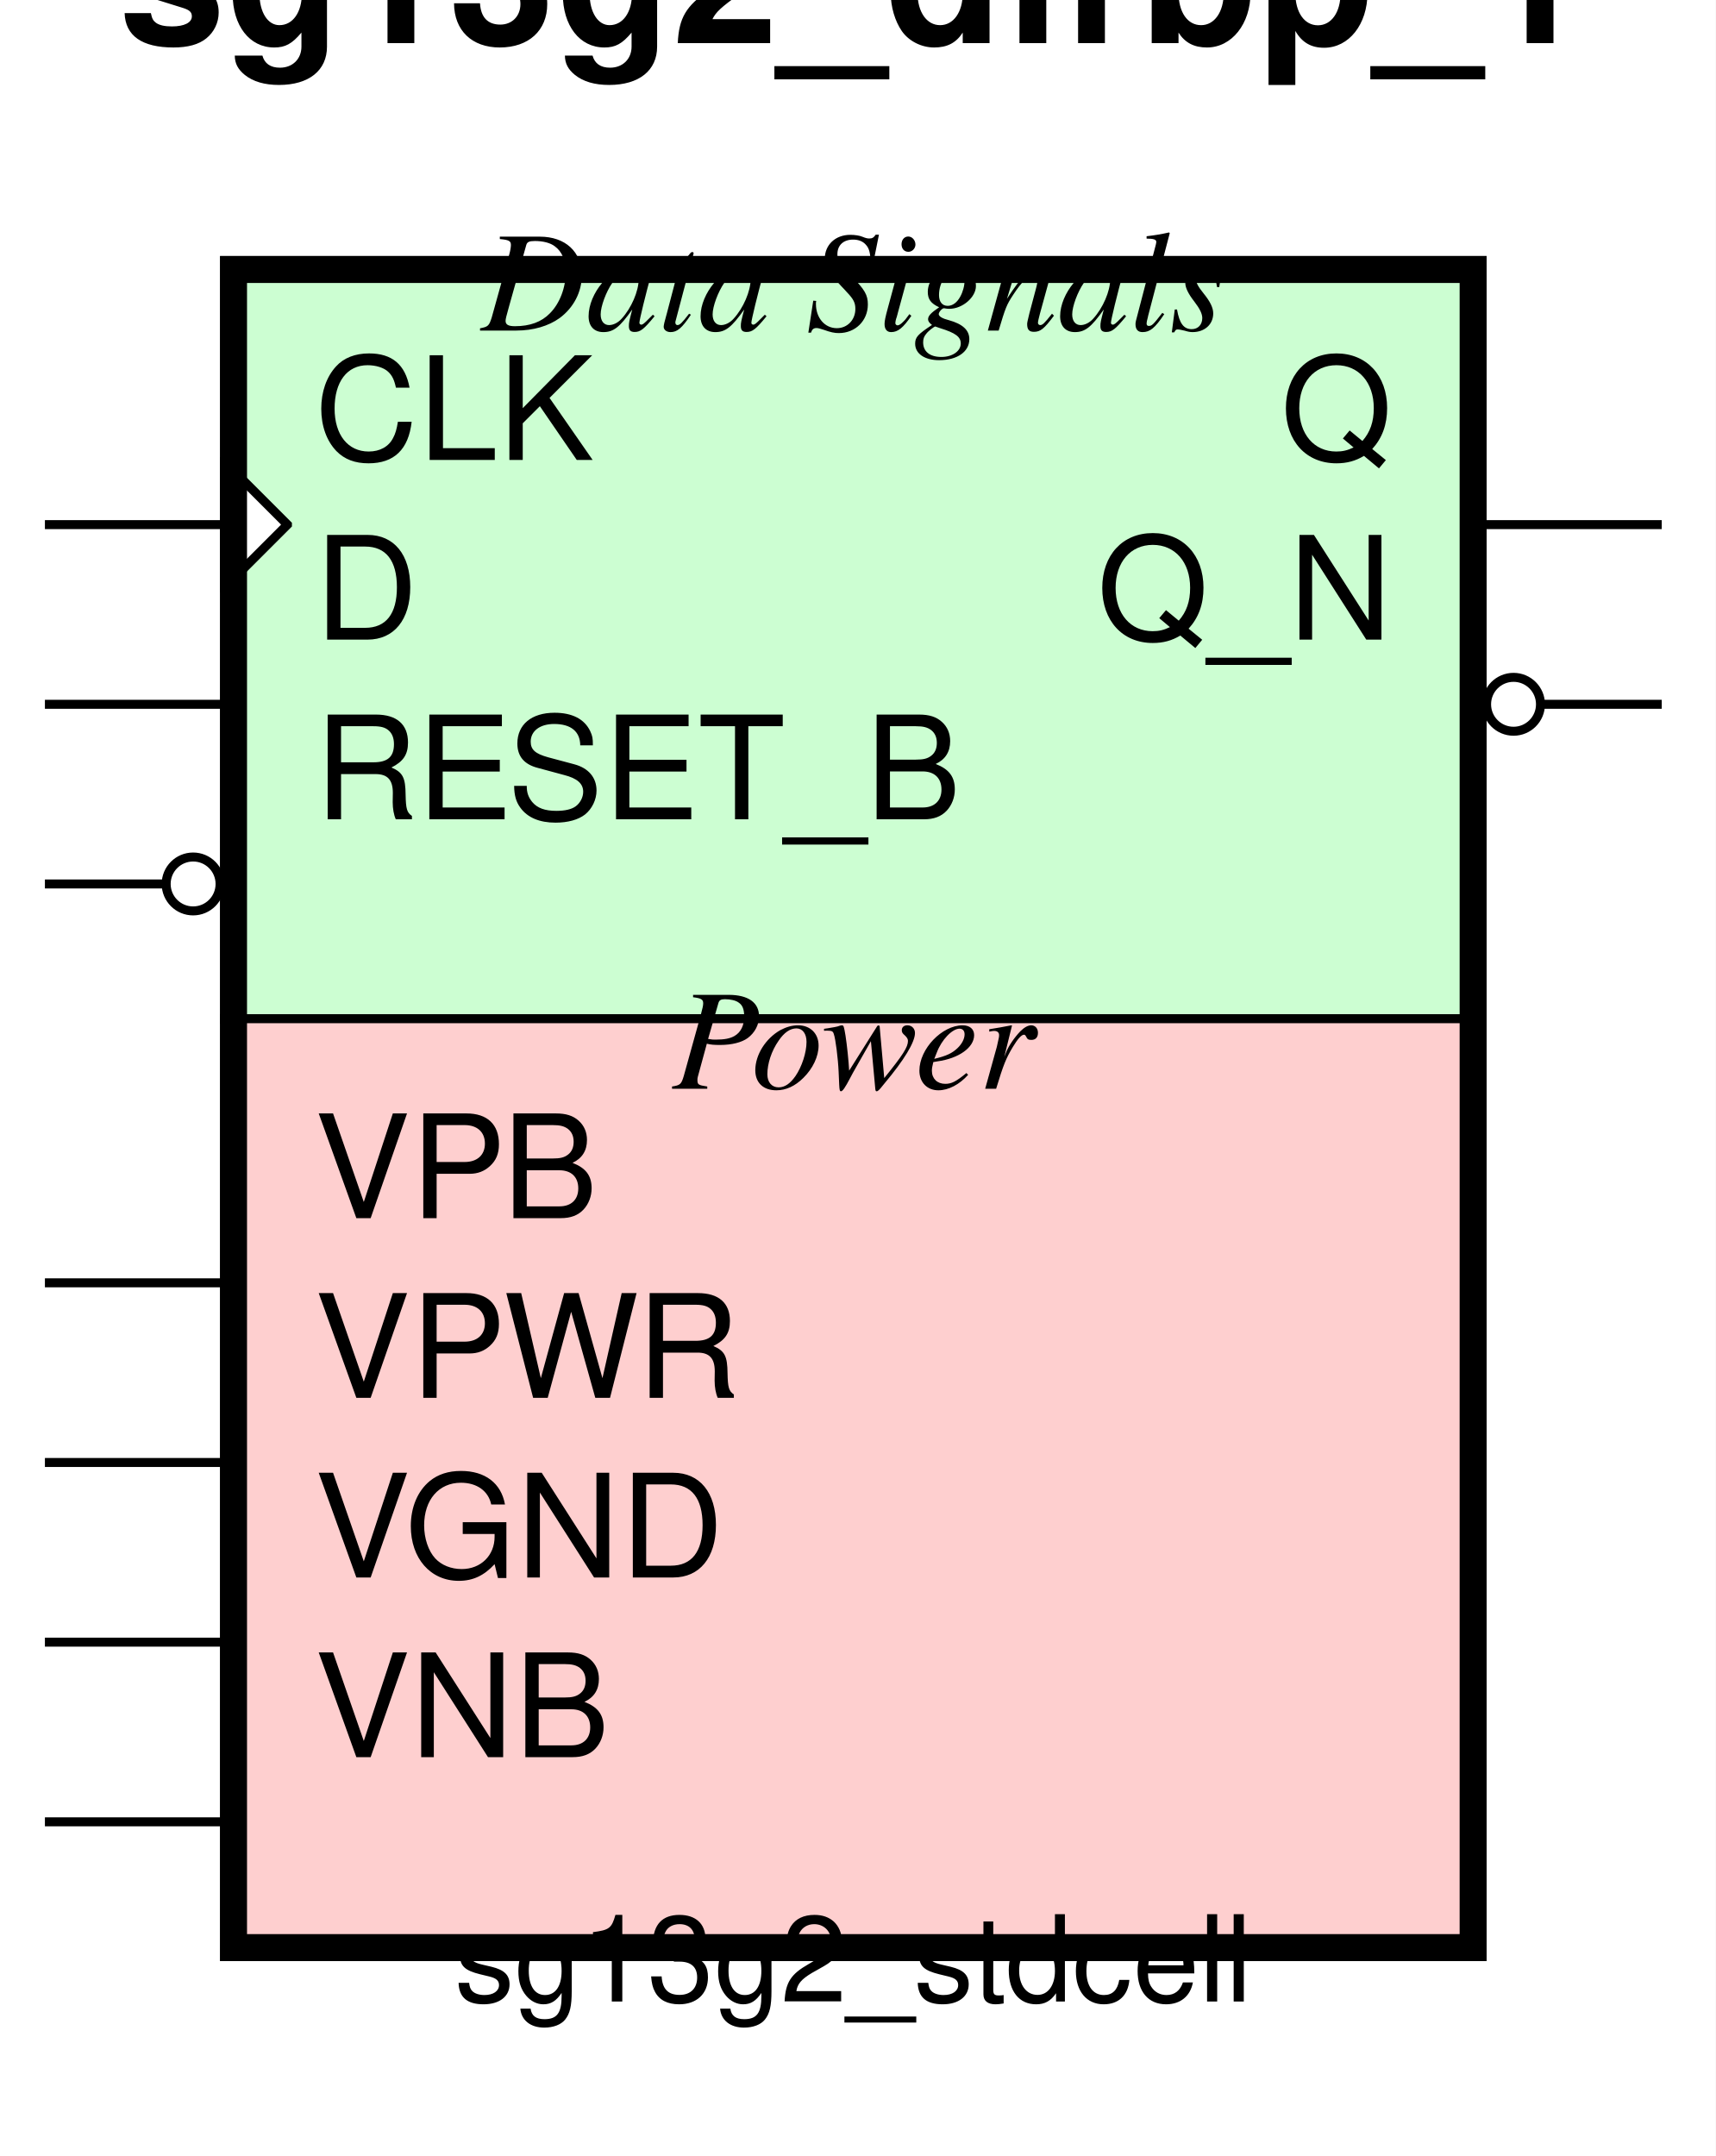
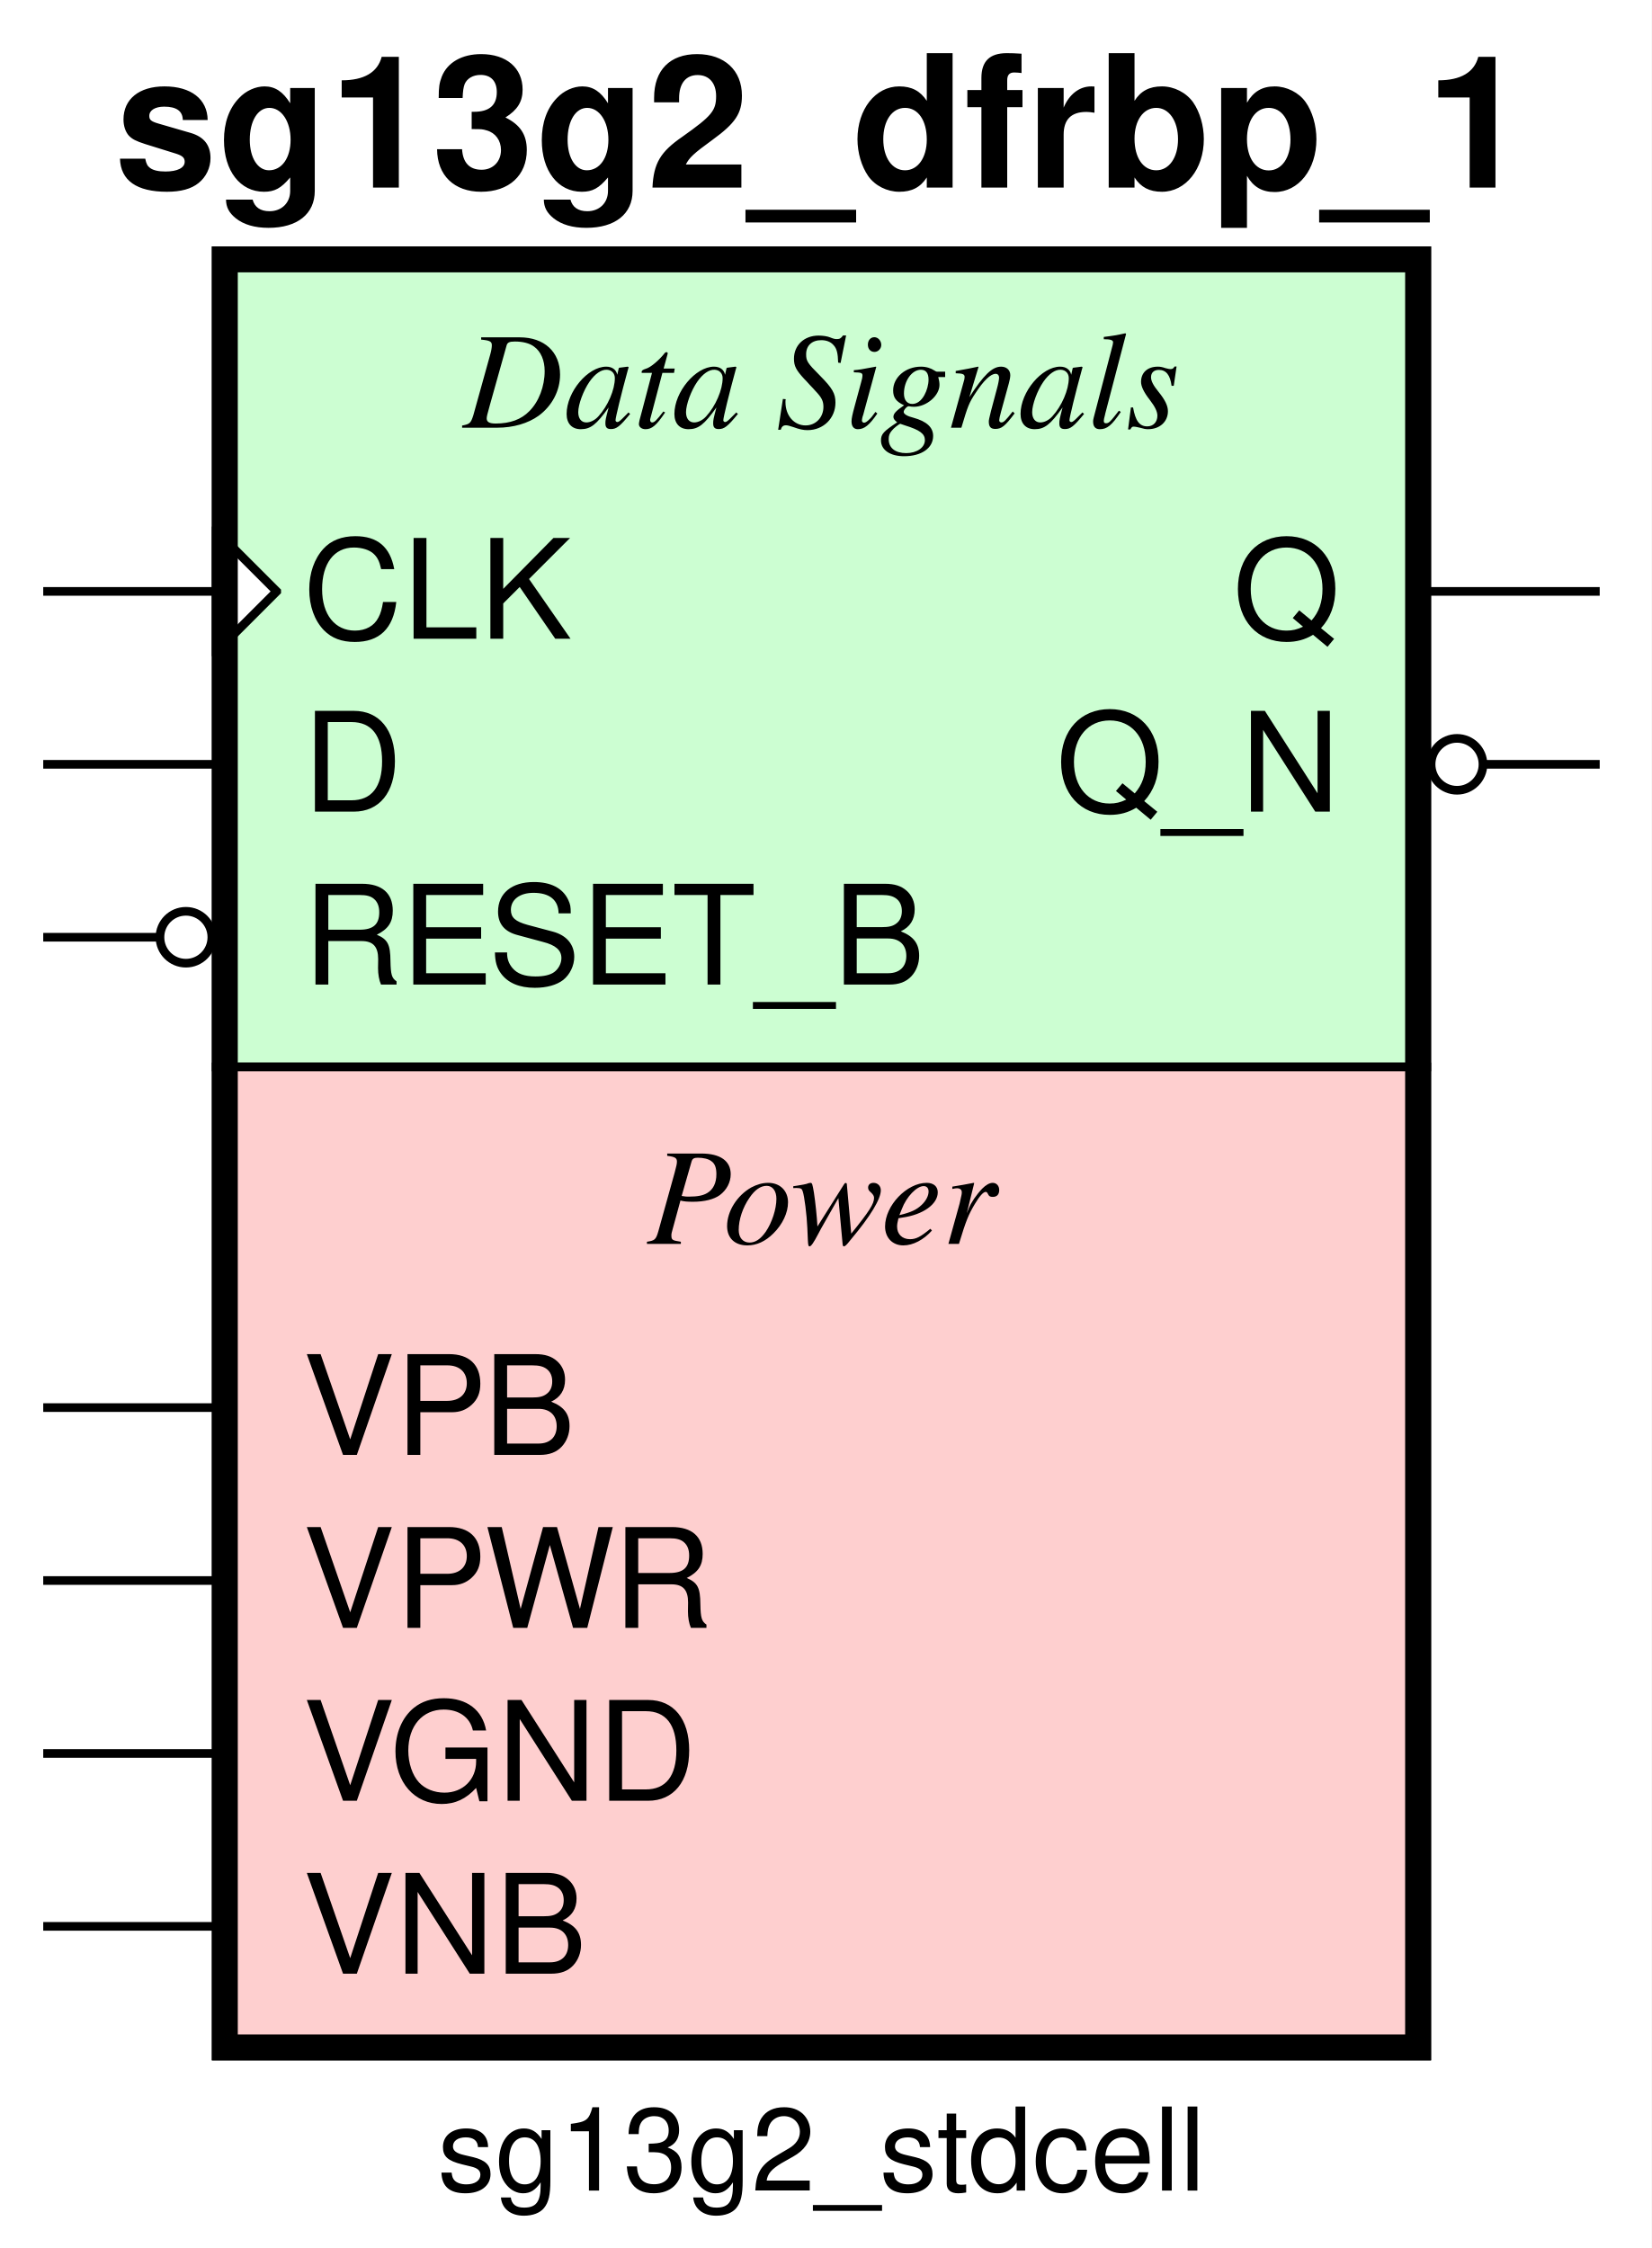
- <svg xmlns="http://www.w3.org/2000/svg" xml:space="preserve" width="191" height="240" viewBox="-25 -44 191.0 240.0" version="1.1">
+ <svg xmlns="http://www.w3.org/2000/svg" xml:space="preserve" width="191" height="260" viewBox="-25 -44 191.0 260.0" version="1.1">
  <style type="text/css">

.fnt1 {fill:#000000;
    font-family:Times; font-size:12pt; font-weight:normal; font-style:italic;}
.fnt2 {fill:#000000;
    font-family:Helvetica; font-size:12pt; font-weight:normal; font-style:normal;}
.fnt3 {fill:#000000;
    font-family:Helvetica; font-size:16pt; font-weight:bold; font-style:normal;}
.fnt4 {fill:#000000;
    font-family:Helvetica; font-size:10pt; font-weight:normal; font-style:normal;}
.label {fill:#000;
  text-anchor:middle;
  font-size:16pt; font-weight:bold; font-family:Sans;}
.link {fill: #0D47A1;}
.link:hover {fill: #0D47A1; text-decoration:underline;}
.link:visited {fill: #4A148C;}

</style>
  <defs>
+     <marker id="clock" markerWidth="8.0" markerHeight="15.0" viewBox="0 0 8.0 15.0" refX="0.5" refY="7.5" orient="auto" markerUnits="userSpaceOnUse">
+       <g transform="translate(0.5,7.5)">
+         <path d="M 0 -7 L 0 7 L 7 0 z" stroke="#000000" fill="#FFFFFF" stroke-width="1" />
+       </g>
+     </marker>
    <marker id="bubble" markerWidth="7.0" markerHeight="7.0" viewBox="0 0 7.0 7.0" refX="3.5" refY="3.5" orient="auto" markerUnits="userSpaceOnUse">
      <g transform="translate(3.5,3.5)">
        <ellipse cx="0.0" cy="0.0" rx="3.0" ry="3.0" stroke="#000000" fill="#FFFFFF" stroke-width="1" />
      </g>
    </marker>
-     <marker id="clock" markerWidth="8.0" markerHeight="15.0" viewBox="0 0 8.0 15.0" refX="0.5" refY="7.5" orient="auto" markerUnits="userSpaceOnUse">
-       <g transform="translate(0.5,7.5)">
-         <path d="M 0 -7 L 0 7 L 7 0 z" stroke="#000000" fill="#FFFFFF" stroke-width="1" />
-       </g>
-     </marker>
  </defs>
  <rect x="-25" y="-44" width="100%" height="100%" fill="white" />
  <g transform="translate(0,0)">
-     <rect x="0" y="-15.0" width="140.0" height="84.4" stroke="#000000" fill="#CCFED2" stroke-width="1" />
-     <text class="fnt1" x="70.0" y="0" text-anchor="middle" dy="-7.2">Data Signals</text>
-     <g transform="translate(0,14.4)">
+     <rect x="0" y="-15.0" width="140.0" height="94.4" stroke="#000000" fill="#CCFED2" stroke-width="1" />
+     <text class="fnt1" x="70.0" y="0" text-anchor="middle" dy="5.472">Data Signals</text>
+     <g transform="translate(0,24.4)">
      <line x1="-20" y1="0" x2="0" y2="0" stroke="#000000" fill="none" stroke-width="1" marker-end="url(#clock)" />
-       <text class="fnt2" x="10" y="0" text-anchor="normal" dy="-7.2">CLK</text>
+       <text class="fnt2" x="10" y="0" text-anchor="normal" dy="5.472">CLK</text>
    </g>
-     <g transform="translate(0,34.4)">
+     <g transform="translate(0,44.4)">
      <line x1="-20" y1="0" x2="0" y2="0" stroke="#000000" fill="none" stroke-width="1" />
-       <text class="fnt2" x="10" y="0" text-anchor="normal" dy="-7.2">D</text>
+       <text class="fnt2" x="10" y="0" text-anchor="normal" dy="5.472">D</text>
    </g>
-     <g transform="translate(0,54.4)">
+     <g transform="translate(0,64.4)">
      <line x1="-20" y1="0" x2="-3.5" y2="0.0" stroke="#000000" fill="none" stroke-width="1" marker-end="url(#bubble)" />
-       <text class="fnt2" x="10" y="0" text-anchor="normal" dy="-7.2">RESET_B</text>
+       <text class="fnt2" x="10" y="0" text-anchor="normal" dy="5.472">RESET_B</text>
    </g>
-     <g transform="translate(140.0,14.4)">
+     <g transform="translate(140.0,24.4)">
      <line x1="20" y1="0" x2="0" y2="0" stroke="#000000" fill="none" stroke-width="1" />
-       <text class="fnt2" x="-10" y="0" text-anchor="end" dy="-7.2">Q</text>
+       <text class="fnt2" x="-10" y="0" text-anchor="end" dy="5.472">Q</text>
    </g>
-     <g transform="translate(140.0,34.4)">
+     <g transform="translate(140.0,44.4)">
      <line x1="20" y1="0" x2="3.5" y2="-4.286263797015736e-16" stroke="#000000" fill="none" stroke-width="1" marker-end="url(#bubble)" />
-       <text class="fnt2" x="-10" y="0" text-anchor="end" dy="-7.2">Q_N</text>
+       <text class="fnt2" x="-10" y="0" text-anchor="end" dy="5.472">Q_N</text>
    </g>
  </g>
-   <g transform="translate(0,84.4)">
-     <rect x="0" y="-15.0" width="140.0" height="104.4" stroke="#000000" fill="#FECFCF" stroke-width="1" />
-     <text class="fnt1" x="70.0" y="0" text-anchor="middle" dy="-7.2">Power</text>
-     <g transform="translate(0,14.4)">
+   <g transform="translate(0,94.4)">
+     <rect x="0" y="-15.0" width="140.0" height="114.4" stroke="#000000" fill="#FECFCF" stroke-width="1" />
+     <text class="fnt1" x="70.0" y="0" text-anchor="middle" dy="5.472">Power</text>
+     <g transform="translate(0,24.4)">
      <line x1="-20" y1="0" x2="0" y2="0" stroke="#000000" fill="none" stroke-width="1" />
-       <text class="fnt2" x="10" y="0" text-anchor="normal" dy="-7.2">VPB</text>
+       <text class="fnt2" x="10" y="0" text-anchor="normal" dy="5.472">VPB</text>
    </g>
-     <g transform="translate(0,34.4)">
+     <g transform="translate(0,44.4)">
      <line x1="-20" y1="0" x2="0" y2="0" stroke="#000000" fill="none" stroke-width="1" />
-       <text class="fnt2" x="10" y="0" text-anchor="normal" dy="-7.2">VPWR</text>
+       <text class="fnt2" x="10" y="0" text-anchor="normal" dy="5.472">VPWR</text>
    </g>
-     <g transform="translate(0,54.4)">
+     <g transform="translate(0,64.4)">
      <line x1="-20" y1="0" x2="0" y2="0" stroke="#000000" fill="none" stroke-width="1" />
-       <text class="fnt2" x="10" y="0" text-anchor="normal" dy="-7.2">VGND</text>
+       <text class="fnt2" x="10" y="0" text-anchor="normal" dy="5.472">VGND</text>
    </g>
-     <g transform="translate(0,74.4)">
+     <g transform="translate(0,84.4)">
      <line x1="-20" y1="0" x2="0" y2="0" stroke="#000000" fill="none" stroke-width="1" />
-       <text class="fnt2" x="10" y="0" text-anchor="normal" dy="-7.2">VNB</text>
+       <text class="fnt2" x="10" y="0" text-anchor="normal" dy="5.472">VNB</text>
    </g>
  </g>
-   <rect x="1.0" y="-14.0" width="138.0" height="186.8" stroke="#000000" fill="none" stroke-width="3" />
-   <text class="fnt3" x="70.0" y="-24.0" text-anchor="middle" dy="-15.2">sg13g2_dfrbp_1</text>
-   <text class="fnt4" x="70.0" y="182.8" text-anchor="middle" dy="-4.0">sg13g2_stdcell</text>
+   <rect x="1.0" y="-14.0" width="138.0" height="206.8" stroke="#000000" fill="none" stroke-width="3" />
+   <text class="fnt3" x="70.0" y="-24.0" text-anchor="middle" dy="1.696">sg13g2_dfrbp_1</text>
+   <text class="fnt4" x="70.0" y="202.8" text-anchor="middle" dy="6.56">sg13g2_stdcell</text>
</svg>
